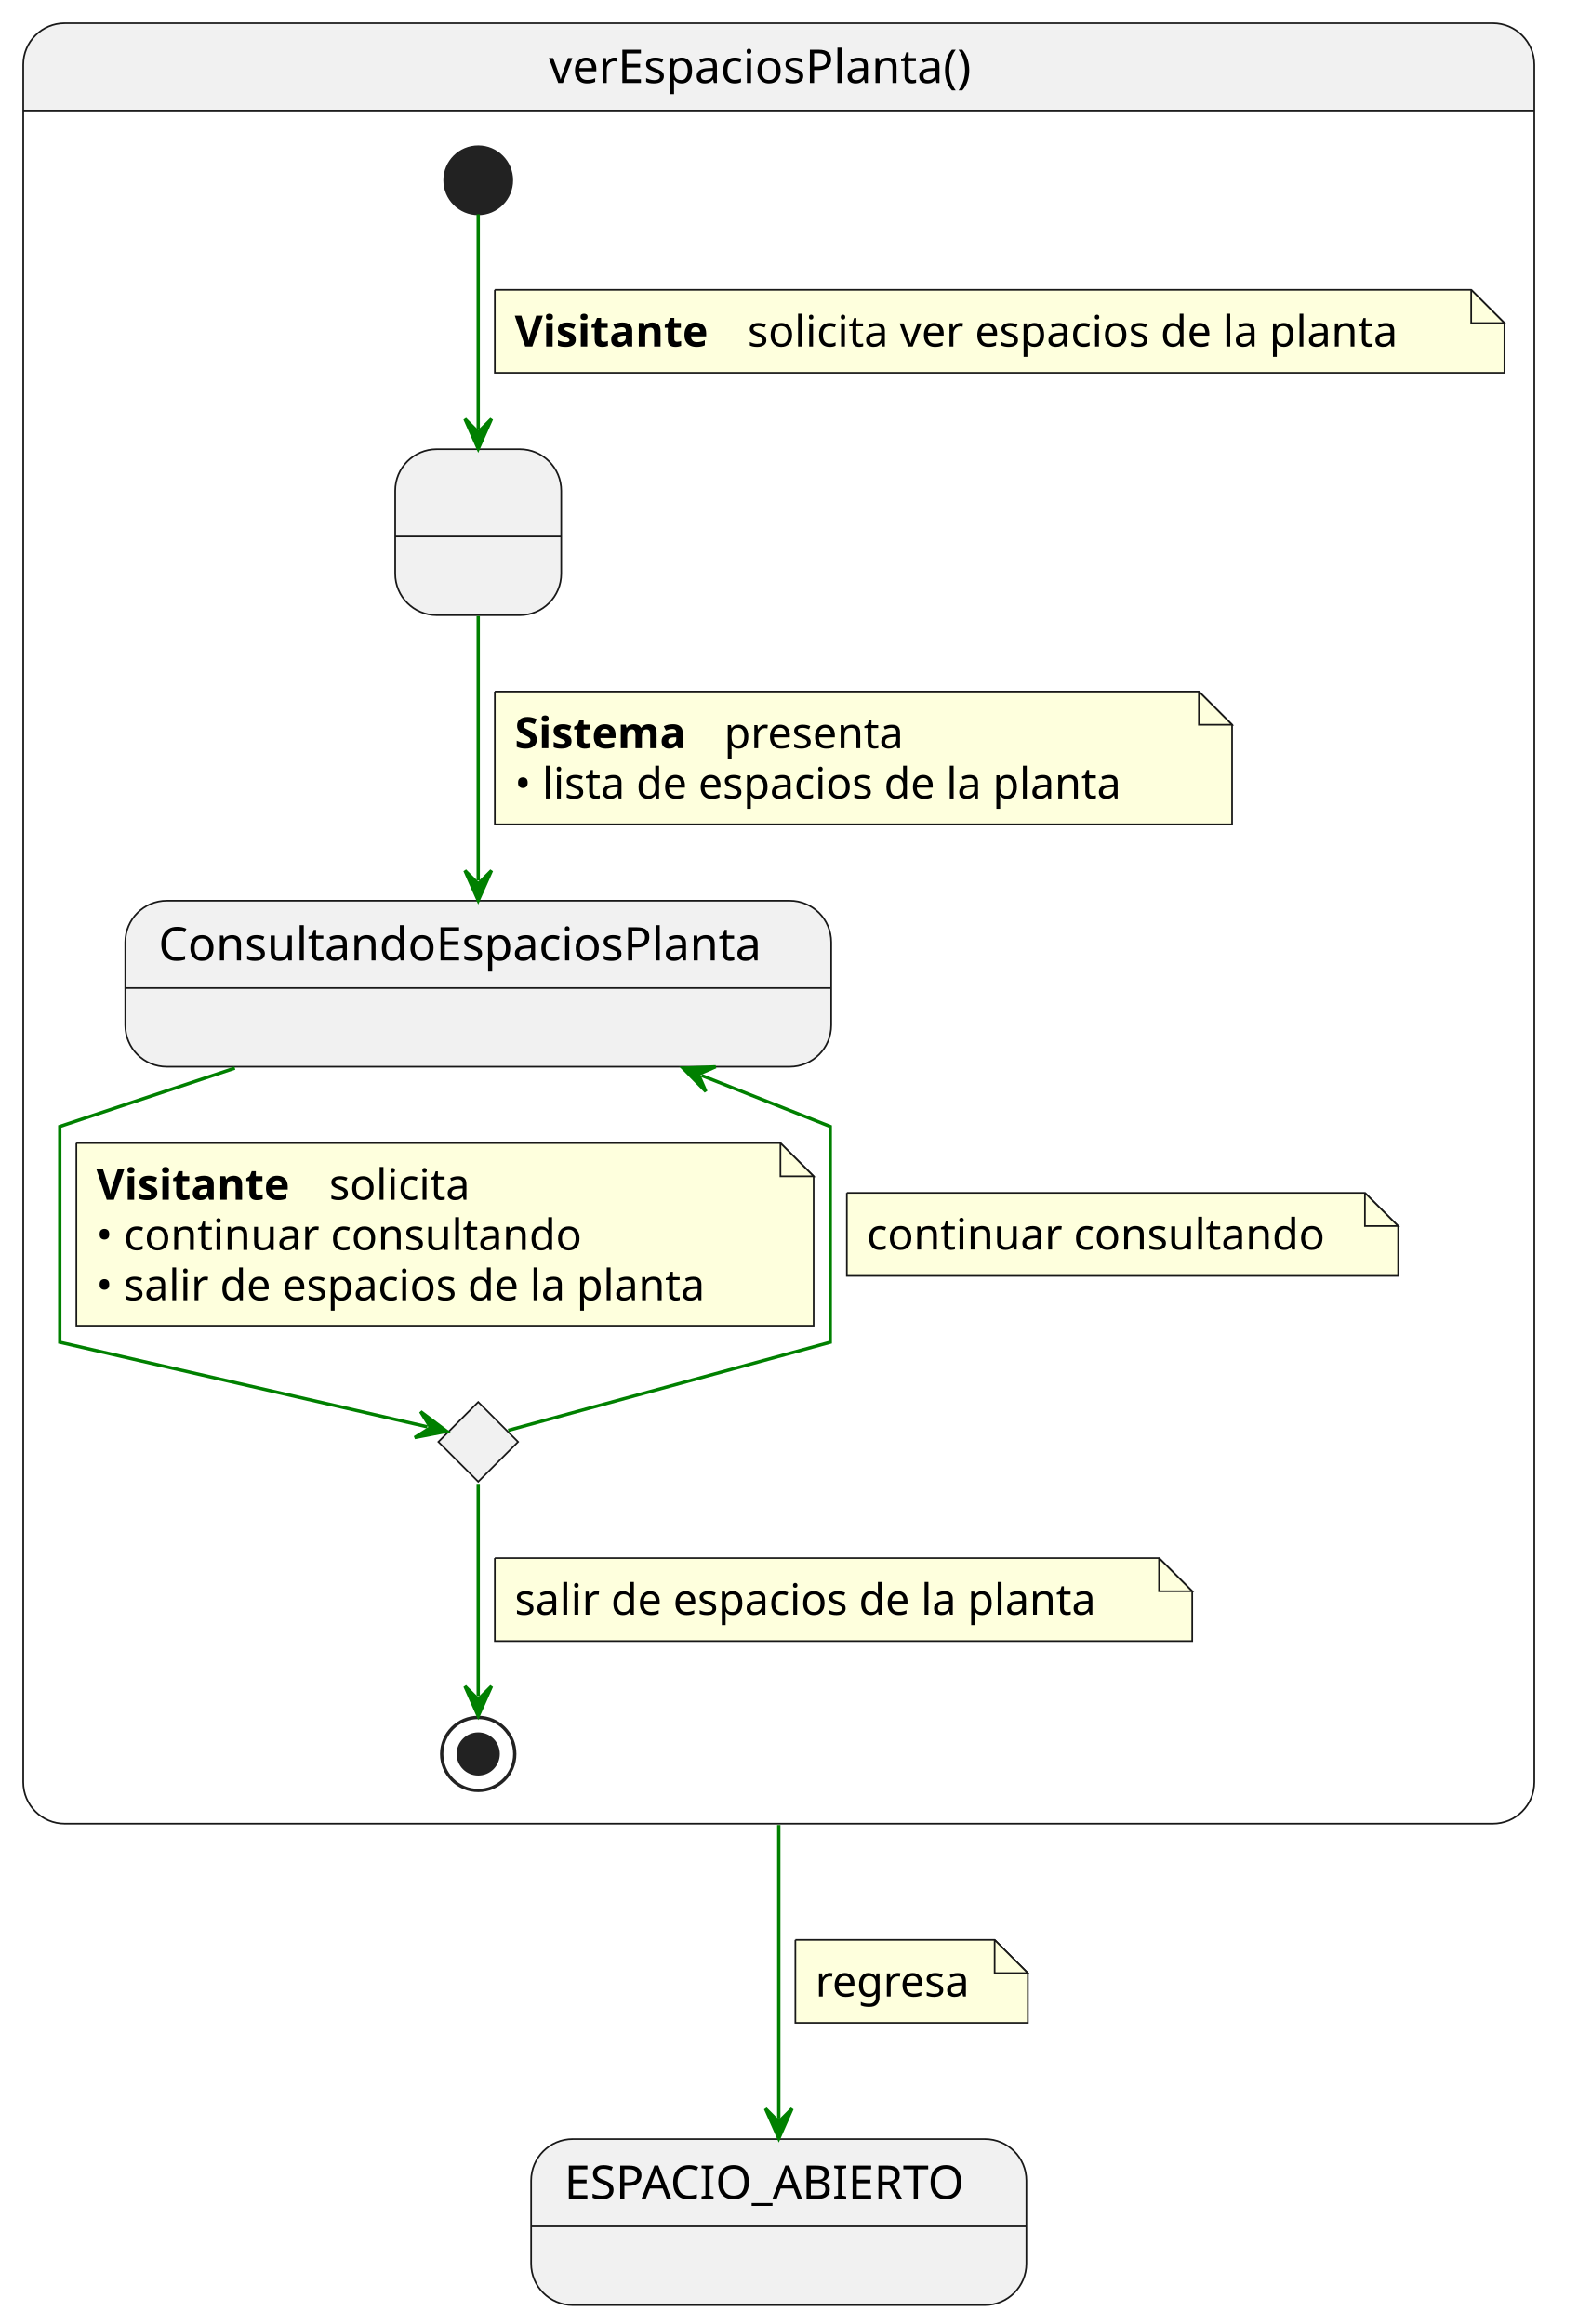
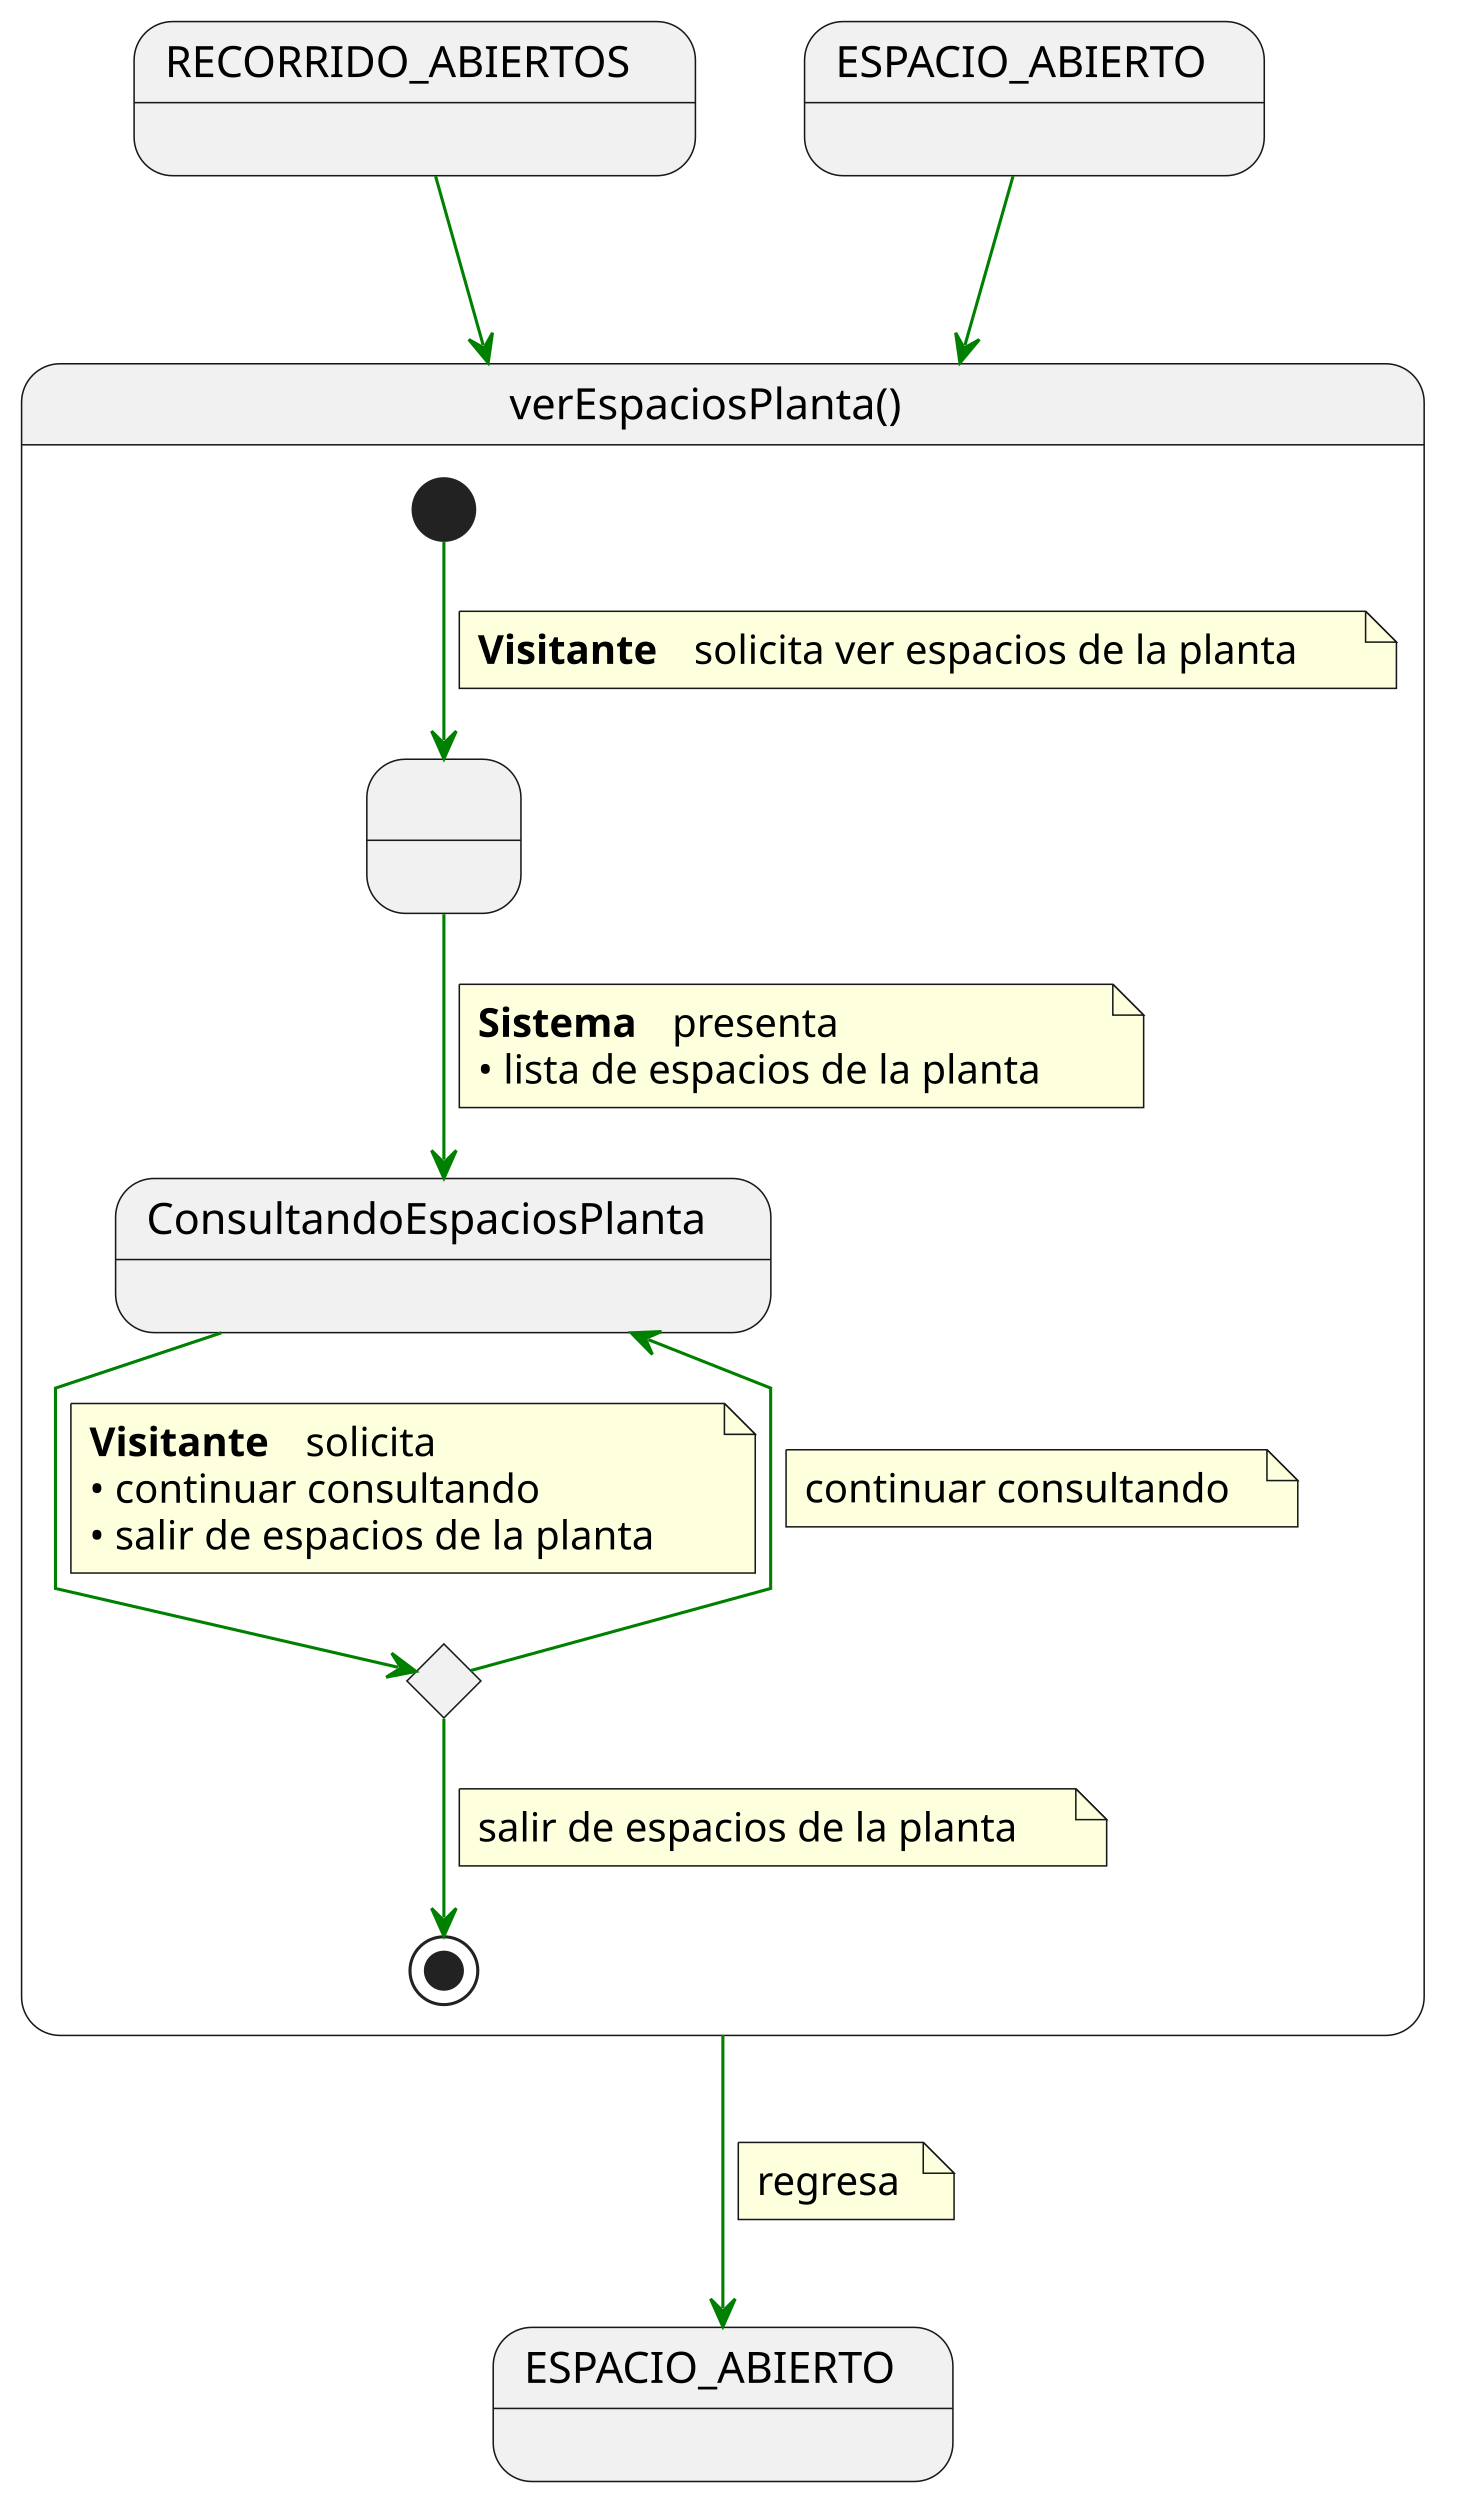
- <svg xmlns="http://www.w3.org/2000/svg" contentStyleType="text/css" data-diagram-type="STATE" height="700px" preserveAspectRatio="none" style="width:475px;height:700px;background:#FFFFFF;" version="1.1" viewBox="0 0 475 700" width="475px" zoomAndPan="magnify">
+ <svg xmlns="http://www.w3.org/2000/svg" contentStyleType="text/css" data-diagram-type="STATE" height="811px" preserveAspectRatio="none" style="width:475px;height:811px;background:#FFFFFF;" version="1.1" viewBox="0 0 475 811" width="475px" zoomAndPan="magnify">
  <defs />
  <g>
-     <path d="M19.5,7 L449.5,7 A12.5,12.5 0 0 1 462,19.5 L462,33.297 L7,33.297 L7,19.5 A12.5,12.5 0 0 1 19.5,7" fill="#F1F1F1" />
-     <rect fill="none" height="542.297" rx="12.5" ry="12.5" style="stroke:#181818;stroke-width:0.5;" width="455" x="7" y="7" />
-     <line style="stroke:#181818;stroke-width:0.5;" x1="7" x2="462" y1="33.297" y2="33.297" />
-     <text fill="#000000" font-family="sans-serif" font-size="14" lengthAdjust="spacing" textLength="138.482" x="165.259" y="24.995">verEspaciosPlanta()</text>
+     <g id="in1">
+       <rect fill="#F1F1F1" height="50" rx="12.5" ry="12.5" style="stroke:#181818;stroke-width:0.5;" width="182.094" x="43.5" y="7" />
+       <line style="stroke:#181818;stroke-width:0.5;" x1="43.5" x2="225.594" y1="33.297" y2="33.297" />
+       <text fill="#000000" font-family="sans-serif" font-size="14" lengthAdjust="spacing" textLength="162.094" x="53.5" y="24.995">RECORRIDO_ABIERTOS</text>
+     </g>
+     <g id="in2">
+       <rect fill="#F1F1F1" height="50" rx="12.5" ry="12.5" style="stroke:#181818;stroke-width:0.5;" width="149.131" x="261" y="7" />
+       <line style="stroke:#181818;stroke-width:0.5;" x1="261" x2="410.131" y1="33.297" y2="33.297" />
+       <text fill="#000000" font-family="sans-serif" font-size="14" lengthAdjust="spacing" textLength="129.131" x="271" y="24.995">ESPACIO_ABIERTO</text>
+     </g>
+     <path d="M19.5,118 L449.5,118 A12.5,12.5 0 0 1 462,130.5 L462,144.297 L7,144.297 L7,130.5 A12.5,12.5 0 0 1 19.5,118" fill="#F1F1F1" />
+     <rect fill="none" height="542.297" rx="12.5" ry="12.5" style="stroke:#181818;stroke-width:0.5;" width="455" x="7" y="118" />
+     <line style="stroke:#181818;stroke-width:0.5;" x1="7" x2="462" y1="144.297" y2="144.297" />
+     <text fill="#000000" font-family="sans-serif" font-size="14" lengthAdjust="spacing" textLength="138.482" x="165.259" y="135.995">verEspaciosPlanta()</text>
    <g id="verEspaciosPlanta.SolicitandoEspaciosPlanta">
-       <rect fill="#F1F1F1" height="50" rx="12.5" ry="12.5" style="stroke:#181818;stroke-width:0.5;" width="50" x="119" y="135.297" />
-       <line style="stroke:#181818;stroke-width:0.5;" x1="119" x2="169" y1="161.594" y2="161.594" />
-       <text fill="#000000" font-family="sans-serif" font-size="14" lengthAdjust="spacing" textLength="4.45" x="141.775" y="153.292"> </text>
+       <rect fill="#F1F1F1" height="50" rx="12.5" ry="12.5" style="stroke:#181818;stroke-width:0.5;" width="50" x="119" y="246.297" />
+       <line style="stroke:#181818;stroke-width:0.5;" x1="119" x2="169" y1="272.594" y2="272.594" />
+       <text fill="#000000" font-family="sans-serif" font-size="14" lengthAdjust="spacing" textLength="4.45" x="141.775" y="264.292"> </text>
    </g>
    <g id="verEspaciosPlanta.ConsultandoEspaciosPlanta">
-       <rect fill="#F1F1F1" height="50" rx="12.5" ry="12.5" style="stroke:#181818;stroke-width:0.5;" width="212.568" x="37.72" y="271.297" />
-       <line style="stroke:#181818;stroke-width:0.5;" x1="37.72" x2="250.288" y1="297.594" y2="297.594" />
-       <text fill="#000000" font-family="sans-serif" font-size="14" lengthAdjust="spacing" textLength="192.568" x="47.72" y="289.292">ConsultandoEspaciosPlanta</text>
+       <rect fill="#F1F1F1" height="50" rx="12.5" ry="12.5" style="stroke:#181818;stroke-width:0.5;" width="212.568" x="37.5" y="382.297" />
+       <line style="stroke:#181818;stroke-width:0.5;" x1="37.5" x2="250.068" y1="408.594" y2="408.594" />
+       <text fill="#000000" font-family="sans-serif" font-size="14" lengthAdjust="spacing" textLength="192.568" x="47.5" y="400.292">ConsultandoEspaciosPlanta</text>
    </g>
-     <g class="entity" data-entity="c" data-uid="ent0005" id="entity_c">
-       <polygon fill="#F1F1F1" points="144,422.297,156,434.297,144,446.297,132,434.297,144,422.297" style="stroke:#181818;stroke-width:0.5;" />
+     <g class="entity" data-entity="c" data-uid="ent0007" id="entity_c">
+       <polygon fill="#F1F1F1" points="144,533.297,156,545.297,144,557.297,132,545.297,144,533.297" style="stroke:#181818;stroke-width:0.5;" />
    </g>
-     <ellipse cx="144" cy="54.297" fill="#222222" rx="10" ry="10" style="stroke:#222222;stroke-width:1;" />
-     <ellipse cx="144" cy="528.297" fill="none" rx="11" ry="11" style="stroke:#222222;stroke-width:1;" />
-     <ellipse cx="144" cy="528.297" fill="#222222" rx="6" ry="6" style="stroke:#222222;stroke-width:1;" />
-     <g class="link" data-entity-1=".start.verEspaciosPlanta" data-entity-2="SolicitandoEspaciosPlanta" data-source-line="8" data-uid="lnk3" id="link_.start.verEspaciosPlanta_SolicitandoEspaciosPlanta">
-       <path d="M144,64.527 C144,80.237 144,106.657 144,129.167" fill="none" id="*start*verEspaciosPlanta-to-SolicitandoEspaciosPlanta" style="stroke:#008000;stroke-width:1;" />
-       <polygon fill="#008000" points="144,135.167,148,126.167,144,130.167,140,126.167,144,135.167" style="stroke:#008000;stroke-width:1;" />
-       <path d="M149,87.297 L149,112.297 L453,112.297 L453,97.297 L443,87.297 L149,87.297" fill="#FEFFDD" style="stroke:#181818;stroke-width:0.5;" />
-       <path d="M443,87.297 L443,97.297 L453,97.297 L443,87.297" fill="#FEFFDD" style="stroke:#181818;stroke-width:0.5;" />
-       <text fill="#000000" font-family="sans-serif" font-size="13" font-weight="bold" lengthAdjust="spacing" textLength="65.984" x="155" y="104.364">Visitante</text>
-       <text fill="#000000" font-family="sans-serif" font-size="13" lengthAdjust="spacing" textLength="212.907" x="225.116" y="104.364">solicita ver espacios de la planta</text>
+     <ellipse cx="144" cy="165.297" fill="#222222" rx="10" ry="10" style="stroke:#222222;stroke-width:1;" />
+     <ellipse cx="144" cy="639.297" fill="none" rx="11" ry="11" style="stroke:#222222;stroke-width:1;" />
+     <ellipse cx="144" cy="639.297" fill="#222222" rx="6" ry="6" style="stroke:#222222;stroke-width:1;" />
+     <g class="link" data-entity-1=".start.verEspaciosPlanta" data-entity-2="SolicitandoEspaciosPlanta" data-source-line="13" data-uid="lnk5" id="link_.start.verEspaciosPlanta_SolicitandoEspaciosPlanta">
+       <path d="M144,175.527 C144,191.237 144,217.657 144,240.167" fill="none" id="*start*verEspaciosPlanta-to-SolicitandoEspaciosPlanta" style="stroke:#008000;stroke-width:1;" />
+       <polygon fill="#008000" points="144,246.167,148,237.167,144,241.167,140,237.167,144,246.167" style="stroke:#008000;stroke-width:1;" />
+       <path d="M149,198.297 L149,223.297 L453,223.297 L453,208.297 L443,198.297 L149,198.297" fill="#FEFFDD" style="stroke:#181818;stroke-width:0.5;" />
+       <path d="M443,198.297 L443,208.297 L453,208.297 L443,198.297" fill="#FEFFDD" style="stroke:#181818;stroke-width:0.5;" />
+       <text fill="#000000" font-family="sans-serif" font-size="13" font-weight="bold" lengthAdjust="spacing" textLength="65.984" x="155" y="215.364">Visitante</text>
+       <text fill="#000000" font-family="sans-serif" font-size="13" lengthAdjust="spacing" textLength="212.907" x="225.116" y="215.364">solicita ver espacios de la planta</text>
    </g>
-     <g class="link" data-entity-1="SolicitandoEspaciosPlanta" data-entity-2="ConsultandoEspaciosPlanta" data-source-line="13" data-uid="lnk4" id="link_SolicitandoEspaciosPlanta_ConsultandoEspaciosPlanta">
-       <path d="M144,185.567 C144,209.847 144,240.987 144,265.207" fill="none" id="SolicitandoEspaciosPlanta-to-ConsultandoEspaciosPlanta" style="stroke:#008000;stroke-width:1;" />
-       <polygon fill="#008000" points="144,271.207,148,262.207,144,266.207,140,262.207,144,271.207" style="stroke:#008000;stroke-width:1;" />
-       <path d="M149,208.297 L149,248.297 L371,248.297 L371,218.297 L361,208.297 L149,208.297" fill="#FEFFDD" style="stroke:#181818;stroke-width:0.5;" />
-       <path d="M361,208.297 L361,218.297 L371,218.297 L361,208.297" fill="#FEFFDD" style="stroke:#181818;stroke-width:0.5;" />
-       <text fill="#000000" font-family="sans-serif" font-size="13" font-weight="bold" lengthAdjust="spacing" textLength="58.906" x="155" y="225.364">Sistema</text>
-       <text fill="#000000" font-family="sans-serif" font-size="13" lengthAdjust="spacing" textLength="57.669" x="218.039" y="225.364">presenta</text>
-       <text fill="#000000" font-family="sans-serif" font-size="13" lengthAdjust="spacing" textLength="201.208" x="155" y="240.497">• lista de espacios de la planta</text>
+     <g class="link" data-entity-1="SolicitandoEspaciosPlanta" data-entity-2="ConsultandoEspaciosPlanta" data-source-line="18" data-uid="lnk6" id="link_SolicitandoEspaciosPlanta_ConsultandoEspaciosPlanta">
+       <path d="M144,296.567 C144,320.847 144,351.987 144,376.207" fill="none" id="SolicitandoEspaciosPlanta-to-ConsultandoEspaciosPlanta" style="stroke:#008000;stroke-width:1;" />
+       <polygon fill="#008000" points="144,382.207,148,373.207,144,377.207,140,373.207,144,382.207" style="stroke:#008000;stroke-width:1;" />
+       <path d="M149,319.297 L149,359.297 L371,359.297 L371,329.297 L361,319.297 L149,319.297" fill="#FEFFDD" style="stroke:#181818;stroke-width:0.5;" />
+       <path d="M361,319.297 L361,329.297 L371,329.297 L361,319.297" fill="#FEFFDD" style="stroke:#181818;stroke-width:0.5;" />
+       <text fill="#000000" font-family="sans-serif" font-size="13" font-weight="bold" lengthAdjust="spacing" textLength="58.906" x="155" y="336.364">Sistema</text>
+       <text fill="#000000" font-family="sans-serif" font-size="13" lengthAdjust="spacing" textLength="57.669" x="218.039" y="336.364">presenta</text>
+       <text fill="#000000" font-family="sans-serif" font-size="13" lengthAdjust="spacing" textLength="201.208" x="155" y="351.497">• lista de espacios de la planta</text>
    </g>
-     <g class="link" data-entity-1="ConsultandoEspaciosPlanta" data-entity-2="c" data-source-line="19" data-uid="lnk5" id="link_ConsultandoEspaciosPlanta_c">
-       <path d="M70.71,321.727 C42.99,330.967 18,339.297 18,339.297 C18,339.297 18,404.297 18,404.297 C18,404.297 99.383,423.032 128.683,429.772" fill="none" id="ConsultandoEspaciosPlanta-to-c" style="stroke:#008000;stroke-width:1;" />
-       <polygon fill="#008000" points="134.53,431.117,126.656,425.201,129.657,429.996,124.862,432.998,134.53,431.117" style="stroke:#008000;stroke-width:1;" />
-       <path d="M23,344.297 L23,399.297 L245,399.297 L245,354.297 L235,344.297 L23,344.297" fill="#FEFFDD" style="stroke:#181818;stroke-width:0.5;" />
-       <path d="M235,344.297 L235,354.297 L245,354.297 L235,344.297" fill="#FEFFDD" style="stroke:#181818;stroke-width:0.5;" />
-       <text fill="#000000" font-family="sans-serif" font-size="13" font-weight="bold" lengthAdjust="spacing" textLength="65.984" x="29" y="361.364">Visitante</text>
-       <text fill="#000000" font-family="sans-serif" font-size="13" lengthAdjust="spacing" textLength="45.773" x="99.116" y="361.364">solicita</text>
-       <text fill="#000000" font-family="sans-serif" font-size="13" lengthAdjust="spacing" textLength="157.244" x="29" y="376.497">• continuar consultando</text>
-       <text fill="#000000" font-family="sans-serif" font-size="13" lengthAdjust="spacing" textLength="201.456" x="29" y="391.629">• salir de espacios de la planta</text>
+     <g class="link" data-entity-1="ConsultandoEspaciosPlanta" data-entity-2="c" data-source-line="24" data-uid="lnk7" id="link_ConsultandoEspaciosPlanta_c">
+       <path d="M71.8,432.367 C43.65,441.747 18,450.297 18,450.297 C18,450.297 18,515.297 18,515.297 C18,515.297 100.203,534.211 129.093,540.861" fill="none" id="ConsultandoEspaciosPlanta-to-c" style="stroke:#008000;stroke-width:1;" />
+       <polygon fill="#008000" points="134.94,542.207,127.067,536.29,130.067,541.085,125.272,544.086,134.94,542.207" style="stroke:#008000;stroke-width:1;" />
+       <path d="M23,455.297 L23,510.297 L245,510.297 L245,465.297 L235,455.297 L23,455.297" fill="#FEFFDD" style="stroke:#181818;stroke-width:0.5;" />
+       <path d="M235,455.297 L235,465.297 L245,465.297 L235,455.297" fill="#FEFFDD" style="stroke:#181818;stroke-width:0.5;" />
+       <text fill="#000000" font-family="sans-serif" font-size="13" font-weight="bold" lengthAdjust="spacing" textLength="65.984" x="29" y="472.364">Visitante</text>
+       <text fill="#000000" font-family="sans-serif" font-size="13" lengthAdjust="spacing" textLength="45.773" x="99.116" y="472.364">solicita</text>
+       <text fill="#000000" font-family="sans-serif" font-size="13" lengthAdjust="spacing" textLength="157.244" x="29" y="487.497">• continuar consultando</text>
+       <text fill="#000000" font-family="sans-serif" font-size="13" lengthAdjust="spacing" textLength="201.456" x="29" y="502.629">• salir de espacios de la planta</text>
    </g>
-     <g class="link" data-entity-1="c" data-entity-2="ConsultandoEspaciosPlanta" data-source-line="26" data-uid="lnk6" id="link_c_ConsultandoEspaciosPlanta">
-       <path d="M153.04,430.827 C178.67,423.807 250,404.297 250,404.297 C250,404.297 250,339.297 250,339.297 C250,339.297 234.558,333.177 211.238,323.937" fill="none" id="c-to-ConsultandoEspaciosPlanta" style="stroke:#008000;stroke-width:1;" />
-       <polygon fill="#008000" points="205.66,321.727,212.554,328.761,210.308,323.569,215.501,321.323,205.66,321.727" style="stroke:#008000;stroke-width:1;" />
-       <path d="M255,359.297 L255,384.297 L421,384.297 L421,369.297 L411,359.297 L255,359.297" fill="#FEFFDD" style="stroke:#181818;stroke-width:0.5;" />
-       <path d="M411,359.297 L411,369.297 L421,369.297 L411,359.297" fill="#FEFFDD" style="stroke:#181818;stroke-width:0.5;" />
-       <text fill="#000000" font-family="sans-serif" font-size="13" lengthAdjust="spacing" textLength="145.444" x="261" y="376.364">continuar consultando</text>
+     <g class="link" data-entity-1="c" data-entity-2="ConsultandoEspaciosPlanta" data-source-line="31" data-uid="lnk8" id="link_c_ConsultandoEspaciosPlanta">
+       <path d="M152.67,541.927 C177.99,534.997 250,515.297 250,515.297 C250,515.297 250,450.297 250,450.297 C250,450.297 233.998,443.957 210.318,434.577" fill="none" id="c-to-ConsultandoEspaciosPlanta" style="stroke:#008000;stroke-width:1;" />
+       <polygon fill="#008000" points="204.74,432.367,211.634,439.4,209.389,434.208,214.581,431.962,204.74,432.367" style="stroke:#008000;stroke-width:1;" />
+       <path d="M255,470.297 L255,495.297 L421,495.297 L421,480.297 L411,470.297 L255,470.297" fill="#FEFFDD" style="stroke:#181818;stroke-width:0.5;" />
+       <path d="M411,470.297 L411,480.297 L421,480.297 L411,470.297" fill="#FEFFDD" style="stroke:#181818;stroke-width:0.5;" />
+       <text fill="#000000" font-family="sans-serif" font-size="13" lengthAdjust="spacing" textLength="145.444" x="261" y="487.364">continuar consultando</text>
    </g>
-     <g class="link" data-entity-1="c" data-entity-2=".end.verEspaciosPlanta" data-source-line="31" data-uid="lnk8" id="link_c_.end.verEspaciosPlanta">
-       <path d="M144,446.947 C144,465.037 144,493.567 144,510.877" fill="none" id="c-to-*end*verEspaciosPlanta" style="stroke:#008000;stroke-width:1;" />
-       <polygon fill="#008000" points="144,516.877,148,507.877,144,511.877,140,507.877,144,516.877" style="stroke:#008000;stroke-width:1;" />
-       <path d="M149,469.297 L149,494.297 L359,494.297 L359,479.297 L349,469.297 L149,469.297" fill="#FEFFDD" style="stroke:#181818;stroke-width:0.5;" />
-       <path d="M349,469.297 L349,479.297 L359,479.297 L349,469.297" fill="#FEFFDD" style="stroke:#181818;stroke-width:0.5;" />
-       <text fill="#000000" font-family="sans-serif" font-size="13" lengthAdjust="spacing" textLength="189.655" x="155" y="486.364">salir de espacios de la planta</text>
+     <g class="link" data-entity-1="c" data-entity-2=".end.verEspaciosPlanta" data-source-line="36" data-uid="lnk10" id="link_c_.end.verEspaciosPlanta">
+       <path d="M144,557.577 C144,575.617 144,604.697 144,622.057" fill="none" id="c-to-*end*verEspaciosPlanta" style="stroke:#008000;stroke-width:1;" />
+       <polygon fill="#008000" points="144,628.057,148,619.057,144,623.057,140,619.057,144,628.057" style="stroke:#008000;stroke-width:1;" />
+       <path d="M149,580.297 L149,605.297 L359,605.297 L359,590.297 L349,580.297 L149,580.297" fill="#FEFFDD" style="stroke:#181818;stroke-width:0.5;" />
+       <path d="M349,580.297 L349,590.297 L359,590.297 L349,580.297" fill="#FEFFDD" style="stroke:#181818;stroke-width:0.5;" />
+       <text fill="#000000" font-family="sans-serif" font-size="13" lengthAdjust="spacing" textLength="189.655" x="155" y="597.364">salir de espacios de la planta</text>
    </g>
    <g id="ESPACIO_ABIERTO">
-       <rect fill="#F1F1F1" height="50" rx="12.5" ry="12.5" style="stroke:#181818;stroke-width:0.5;" width="149.131" x="159.93" y="644.3" />
-       <line style="stroke:#181818;stroke-width:0.5;" x1="159.93" x2="309.061" y1="670.597" y2="670.597" />
-       <text fill="#000000" font-family="sans-serif" font-size="14" lengthAdjust="spacing" textLength="129.131" x="169.93" y="662.295">ESPACIO_ABIERTO</text>
+       <rect fill="#F1F1F1" height="50" rx="12.5" ry="12.5" style="stroke:#181818;stroke-width:0.5;" width="149.131" x="160" y="755" />
+       <line style="stroke:#181818;stroke-width:0.5;" x1="160" x2="309.131" y1="781.297" y2="781.297" />
+       <text fill="#000000" font-family="sans-serif" font-size="14" lengthAdjust="spacing" textLength="129.131" x="170" y="772.995">ESPACIO_ABIERTO</text>
    </g>
-     <g class="link" data-entity-1="verEspaciosPlanta" data-entity-2="ESPACIO_ABIERTO" data-source-line="37" data-uid="lnk10" id="link_verEspaciosPlanta_ESPACIO_ABIERTO">
-       <path d="M234.5,549.69 C234.5,588.53 234.5,616.57 234.5,638.11" fill="none" id="verEspaciosPlanta-to-ESPACIO_ABIERTO" style="stroke:#008000;stroke-width:1;" />
-       <polygon fill="#008000" points="234.5,644.11,238.5,635.11,234.5,639.11,230.5,635.11,234.5,644.11" style="stroke:#008000;stroke-width:1;" />
-       <path d="M239.5,584.3 L239.5,609.3 L309.5,609.3 L309.5,594.3 L299.5,584.3 L239.5,584.3" fill="#FEFFDD" style="stroke:#181818;stroke-width:0.5;" />
-       <path d="M299.5,584.3 L299.5,594.3 L309.5,594.3 L299.5,584.3" fill="#FEFFDD" style="stroke:#181818;stroke-width:0.5;" />
-       <text fill="#000000" font-family="sans-serif" font-size="13" lengthAdjust="spacing" textLength="49.677" x="245.5" y="601.367">regresa</text>
+     <g class="link" data-entity-1="in1" data-entity-2="verEspaciosPlanta" data-source-line="4" data-uid="lnk2" id="link_in1_verEspaciosPlanta">
+       <path d="M141.29,57.12 C145.54,72.18 149.863,87.545 156.733,111.935" fill="none" id="in1-to-verEspaciosPlanta" style="stroke:#008000;stroke-width:1;" />
+       <polygon fill="#008000" points="158.36,117.71,159.77,107.963,157.004,112.897,152.07,110.132,158.36,117.71" style="stroke:#008000;stroke-width:1;" />
+     </g>
+     <g class="link" data-entity-1="in2" data-entity-2="verEspaciosPlanta" data-source-line="6" data-uid="lnk3" id="link_in2_verEspaciosPlanta">
+       <path d="M328.64,57.12 C324.35,72.18 319.982,87.549 313.042,111.939" fill="none" id="in2-to-verEspaciosPlanta" style="stroke:#008000;stroke-width:1;" />
+       <polygon fill="#008000" points="311.4,117.71,317.71,110.148,312.768,112.901,310.016,107.959,311.4,117.71" style="stroke:#008000;stroke-width:1;" />
+     </g>
+     <g class="link" data-entity-1="verEspaciosPlanta" data-entity-2="ESPACIO_ABIERTO" data-source-line="42" data-uid="lnk12" id="link_verEspaciosPlanta_ESPACIO_ABIERTO">
+       <path d="M234.5,660.17 C234.5,699.07 234.5,727.18 234.5,748.76" fill="none" id="verEspaciosPlanta-to-ESPACIO_ABIERTO" style="stroke:#008000;stroke-width:1;" />
+       <polygon fill="#008000" points="234.5,754.76,238.5,745.76,234.5,749.76,230.5,745.76,234.5,754.76" style="stroke:#008000;stroke-width:1;" />
+       <path d="M239.5,695 L239.5,720 L309.5,720 L309.5,705 L299.5,695 L239.5,695" fill="#FEFFDD" style="stroke:#181818;stroke-width:0.5;" />
+       <path d="M299.5,695 L299.5,705 L309.5,705 L299.5,695" fill="#FEFFDD" style="stroke:#181818;stroke-width:0.5;" />
+       <text fill="#000000" font-family="sans-serif" font-size="13" lengthAdjust="spacing" textLength="49.677" x="245.5" y="712.067">regresa</text>
    </g>
  </g>
</svg>
